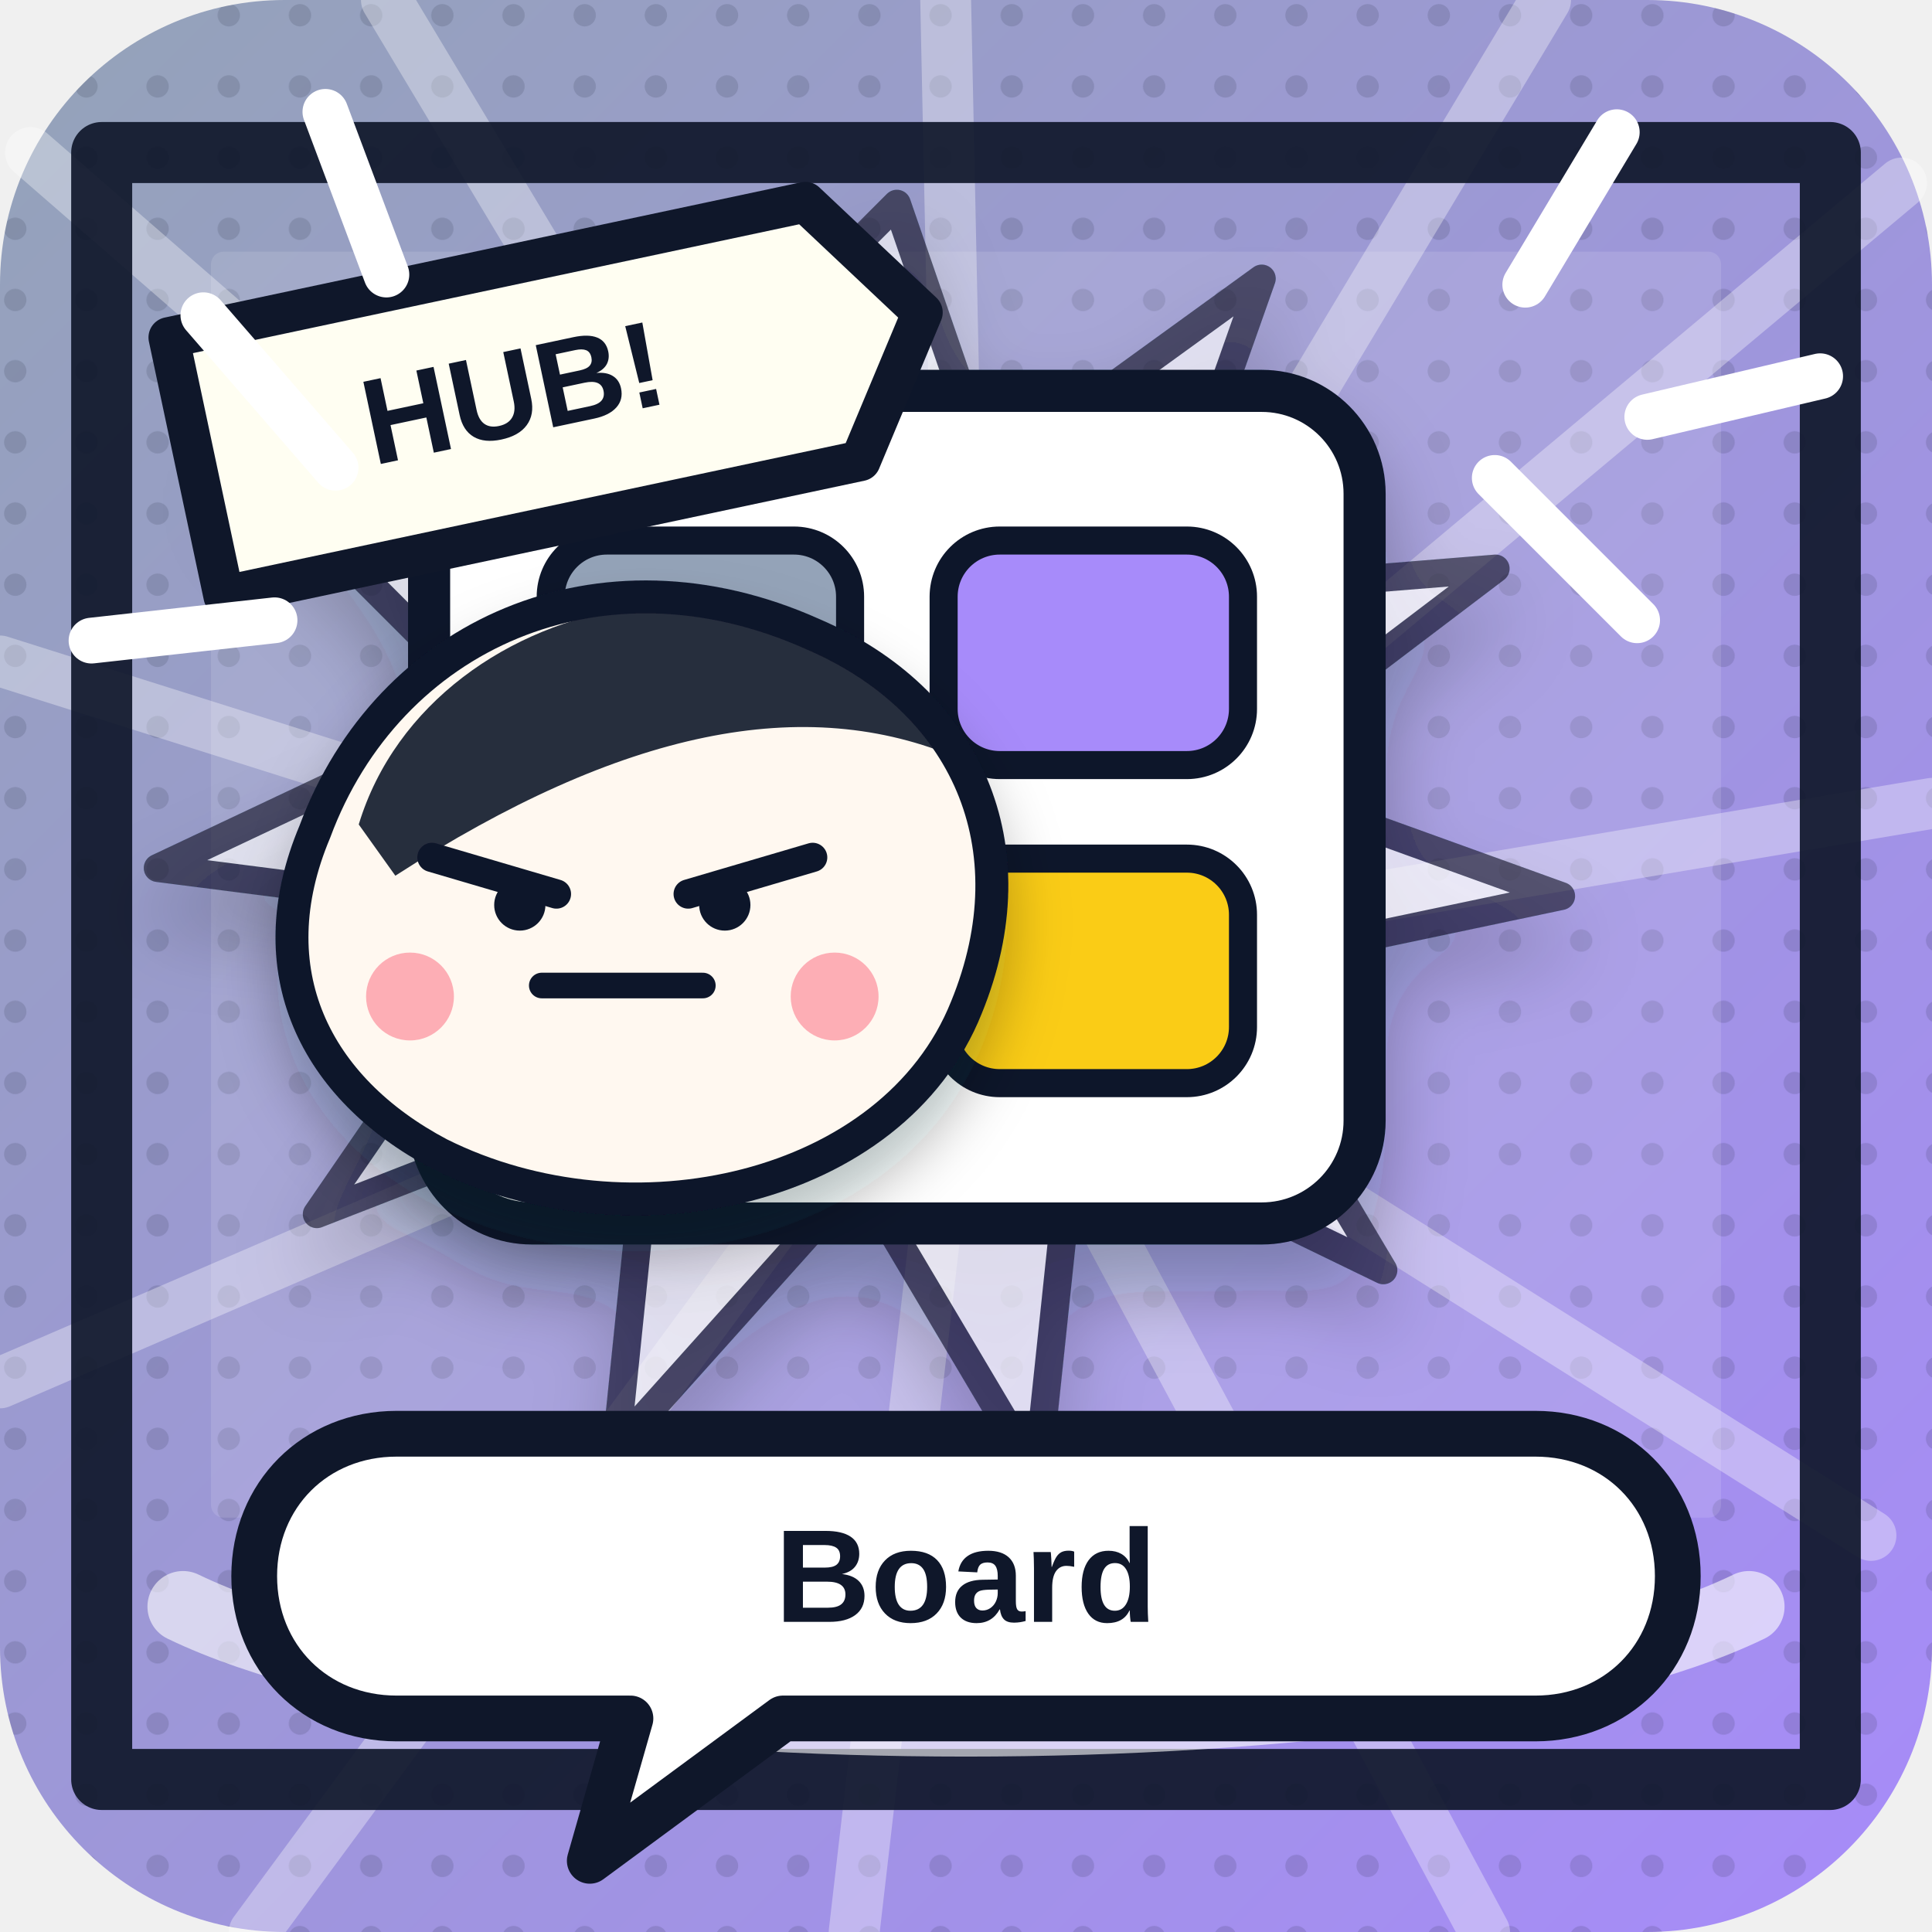
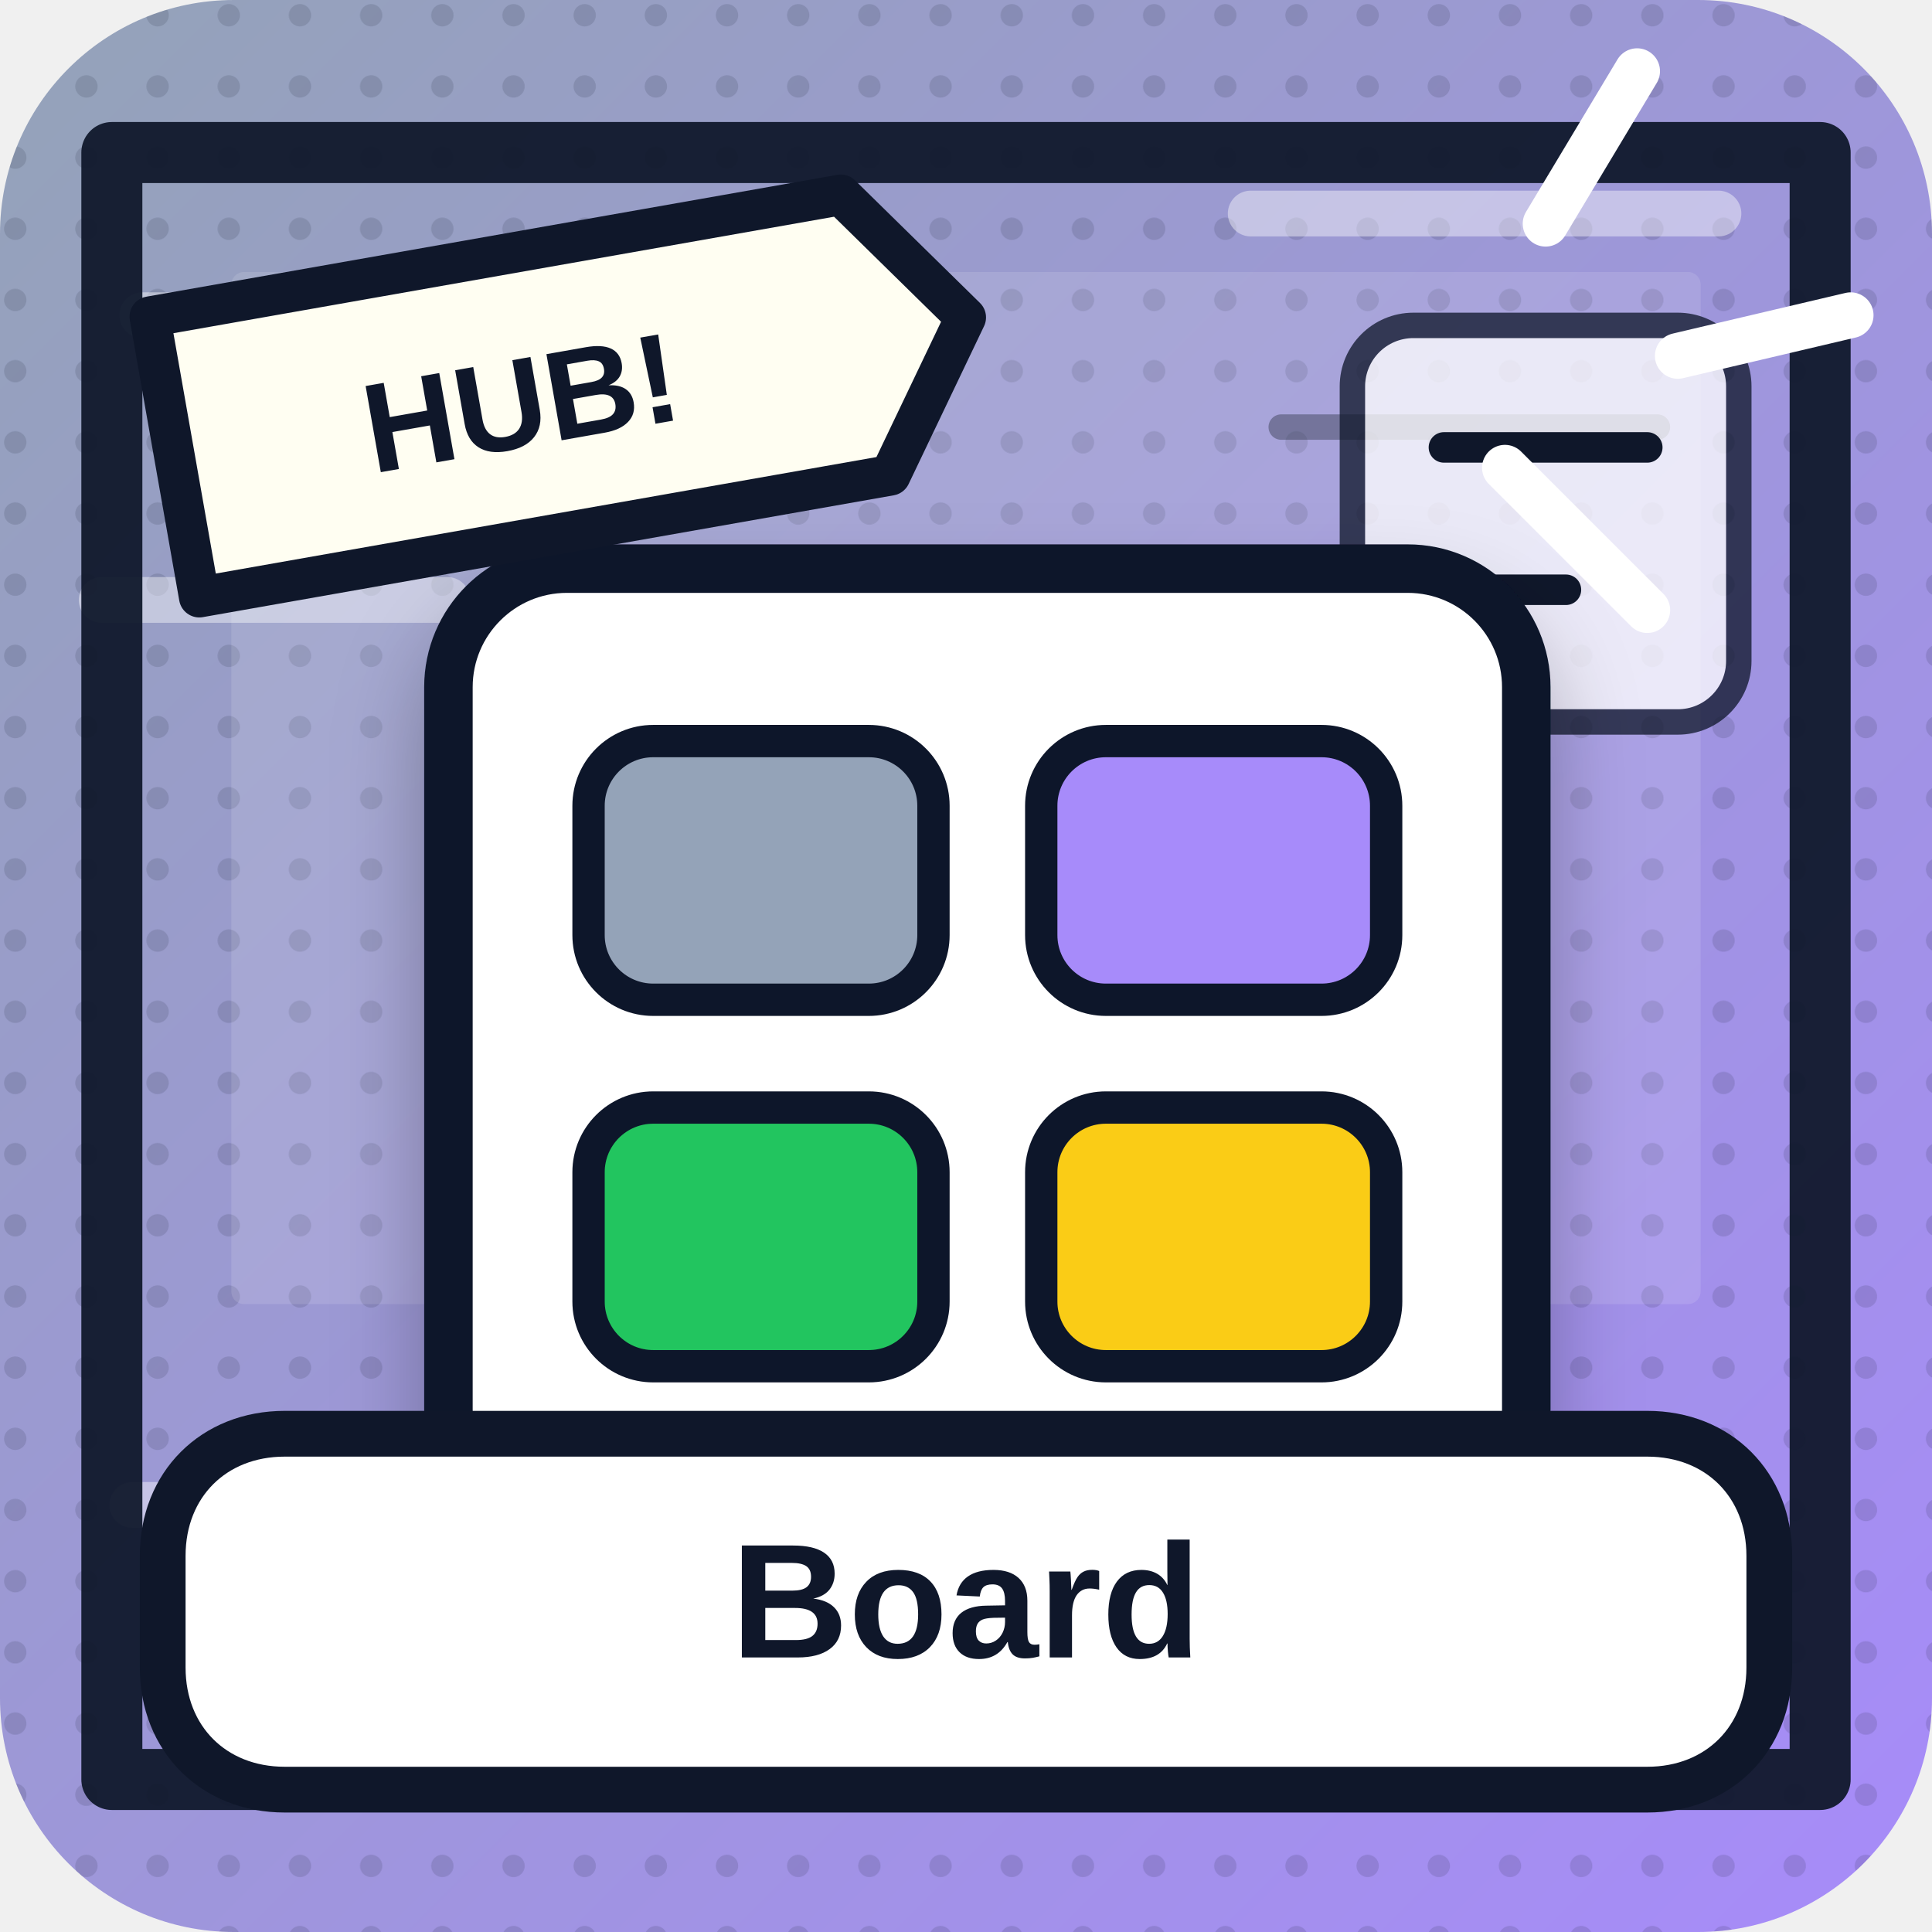
<svg xmlns="http://www.w3.org/2000/svg" viewBox="0 0 380 380" role="img" aria-label="Board manga classroom tool icon">
  <defs>
    <linearGradient id="bg" x1="0" y1="0" x2="1" y2="1">
      <stop offset="0" stop-color="#94a3b8" />
      <stop offset="1" stop-color="#a78bfa" />
    </linearGradient>
    <pattern id="dots" width="14" height="14" patternUnits="userSpaceOnUse">
      <circle cx="3" cy="3" r="2.2" fill="#0f172a" opacity=".13" />
    </pattern>
    <filter id="shadow" x="-20%" y="-20%" width="140%" height="140%">
      <feDropShadow dx="0" dy="10" stdDeviation="8" flood-color="#0f172a" flood-opacity=".28" />
    </filter>
  </defs>
-   <rect width="380" height="380" rx="56" fill="url(#bg)" />
-   <rect width="380" height="380" rx="56" fill="url(#dots)" />
-   <path d="M190 190L6 30M190 190L76 0M190 190L186 0M190 190L304 0M190 190L374 36M190 190L380 158M190 190L368 302M190 190L292 380M190 190L168 380M190 190L50 380M190 190L0 272M190 190L0 130" stroke="#fff" stroke-width="10" stroke-linecap="round" opacity=".34" />
-   <path d="M20 30h340v320H20z" fill="none" stroke="#0f172a" stroke-width="12" stroke-linejoin="round" opacity=".92" />
-   <path d="M44 52h292v244H44z" fill="#ffffff" opacity=".12" stroke="#ffffff" stroke-width="5" stroke-linejoin="round" />
-   <g transform="translate(20 18) scale(.92)" filter="url(#shadow)">
-     <path d="M170 24l20 58 58-42-24 68 74-6-58 44 72 26-76 16 38 64-66-32-8 76-38-64-52 58 8-78-72 28 44-64-78-10 72-34-54-54 72 14z" fill="#ffffff" opacity=".64" stroke="#0f172a" stroke-width="6" stroke-linejoin="round" />
+   <rect width="380" height="380" rx="46" fill="url(#bg)" />
+   <rect width="380" height="380" rx="46" fill="url(#dots)" />
+   <path d="M28 62h92M20 118h68M26 296h110M246 42h92M288 300h58M38 340h74" stroke="#fff" stroke-width="9" stroke-linecap="round" opacity=".42" />
+   <path d="M42 92h48M252 84h74M258 328h42" stroke="#0f172a" stroke-width="5" stroke-linecap="round" opacity=".42" />
+   <path d="M22 30h336v320H22z" fill="none" stroke="#0f172a" stroke-width="12" stroke-linejoin="round" opacity=".94" />
+   <path d="M48 56h284v198H48z" fill="#ffffff" opacity=".12" stroke="#ffffff" stroke-width="5" stroke-linejoin="round" />
+   <rect x="266" y="64" width="76" height="78" rx="12" fill="#fff" opacity=".76" stroke="#0f172a" stroke-width="5" />
+   <path d="M284 88h40M284 116h24" stroke="#0f172a" stroke-width="6" stroke-linecap="round" />
+   <g transform="translate(14 44) scale(1.06)" filter="url(#shadow)">
    <rect x="70" y="64" width="200" height="178" rx="22" fill="#ffffff" stroke="#0f172a" stroke-width="9" />
    <rect x="96" y="96" width="64" height="48" rx="12" fill="#94a3b8" stroke="#0f172a" stroke-width="6" />
    <rect x="180" y="96" width="64" height="48" rx="12" fill="#a78bfa" stroke="#0f172a" stroke-width="6" />
    <rect x="96" y="164" width="64" height="48" rx="12" fill="#22c55e" stroke="#0f172a" stroke-width="6" />
    <rect x="180" y="164" width="64" height="48" rx="12" fill="#facc15" stroke="#0f172a" stroke-width="6" />
  </g>
-   <g transform="translate(0 34) scale(.72)" filter="url(#shadow)">
-     <g>
-       <path d="M86 180c20-54 78-80 136-54 42 18 60 58 42 102-20 50-92 66-144 40-34-18-50-50-34-88z" fill="#fff8f0" stroke="#0f172a" stroke-width="9" />
-       <path d="M98 178c20-66 124-86 164-18-42-18-92-8-154 32z" fill="#0f172a" opacity=".9" />
-       <path d="M118 187l34 10M222 187l-34 10" stroke="#0f172a" stroke-width="8" stroke-linecap="round" />
-       <circle cx="142" cy="200" r="7" fill="#0f172a" />
-       <circle cx="198" cy="200" r="7" fill="#0f172a" />
-       <path d="M148 222h44" stroke="#0f172a" stroke-width="7" stroke-linecap="round" />
-       <circle cx="112" cy="225" r="12" fill="#fb7185" opacity=".55" />
-       <circle cx="228" cy="225" r="12" fill="#fb7185" opacity=".55" />
-     </g>
+   <path d="M56 282h268c14 0 24 10 24 24v22c0 14-10 24-24 24H56c-14 0-24-10-24-24v-22c0-14 10-24 24-24z" fill="#ffffff" stroke="#0f172a" stroke-width="9" />
+   <text x="190" y="326" text-anchor="middle" font-size="32" font-weight="900" fill="#0f172a" font-family="Arial Black, Arial">Board</text>
+   <g transform="rotate(-10 102 82)">
+     <path d="M34 50h138l20 28-20 28H34z" fill="#fffef2" stroke="#0f172a" stroke-width="8" stroke-linejoin="round" />
+     <text x="103" y="88" text-anchor="middle" font-size="25" font-weight="900" fill="#0f172a" font-family="Arial Black, Arial">HUB!</text>
  </g>
-   <path d="M36 316c62 30 246 30 308 0" fill="none" stroke="#fff" stroke-width="14" stroke-linecap="round" opacity=".6" />
-   <path d="M78 282h224c16 0 28 12 28 28s-12 28-28 28H154l-38 28 8-28H78c-16 0-28-12-28-28s12-28 28-28z" fill="#ffffff" stroke="#0f172a" stroke-width="9" stroke-linejoin="round" />
-   <text x="190" y="319" text-anchor="middle" font-size="26" font-weight="900" fill="#0f172a" font-family="Arial Black, Arial">Board</text>
-   <g transform="rotate(-12 104 82)">
-     <path d="M38 52h128l18 26-18 26H38z" fill="#fffef2" stroke="#0f172a" stroke-width="8" stroke-linejoin="round" />
-     <text x="102" y="85" text-anchor="middle" font-size="24" font-weight="900" fill="#0f172a" font-family="Arial Black, Arial">HUB!</text>
-   </g>
-   <path d="M300 56l18-30M324 82l34-8M294 94l28 28M66 92L40 62M54 122l-36 4M76 54L64 22" stroke="#fff" stroke-width="9" stroke-linecap="round" />
+   <path d="M304 44l18-30M330 70l34-8M296 92l28 28" stroke="#fff" stroke-width="9" stroke-linecap="round" />
</svg>
